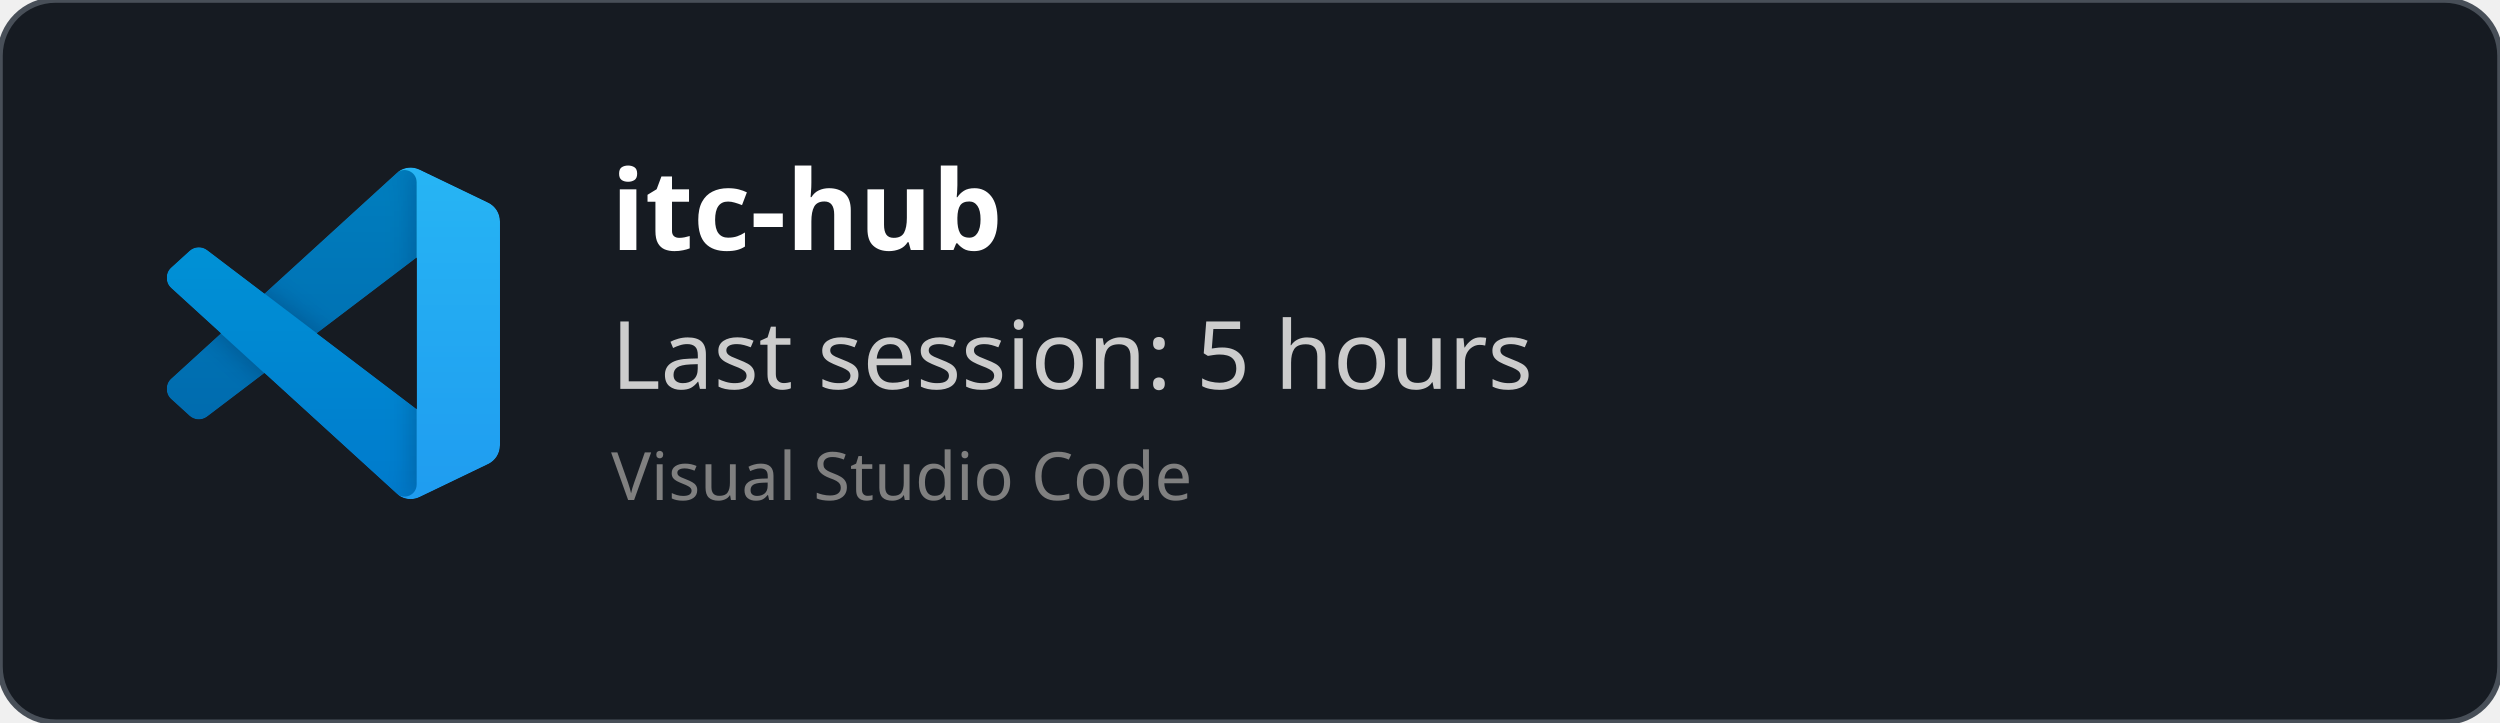
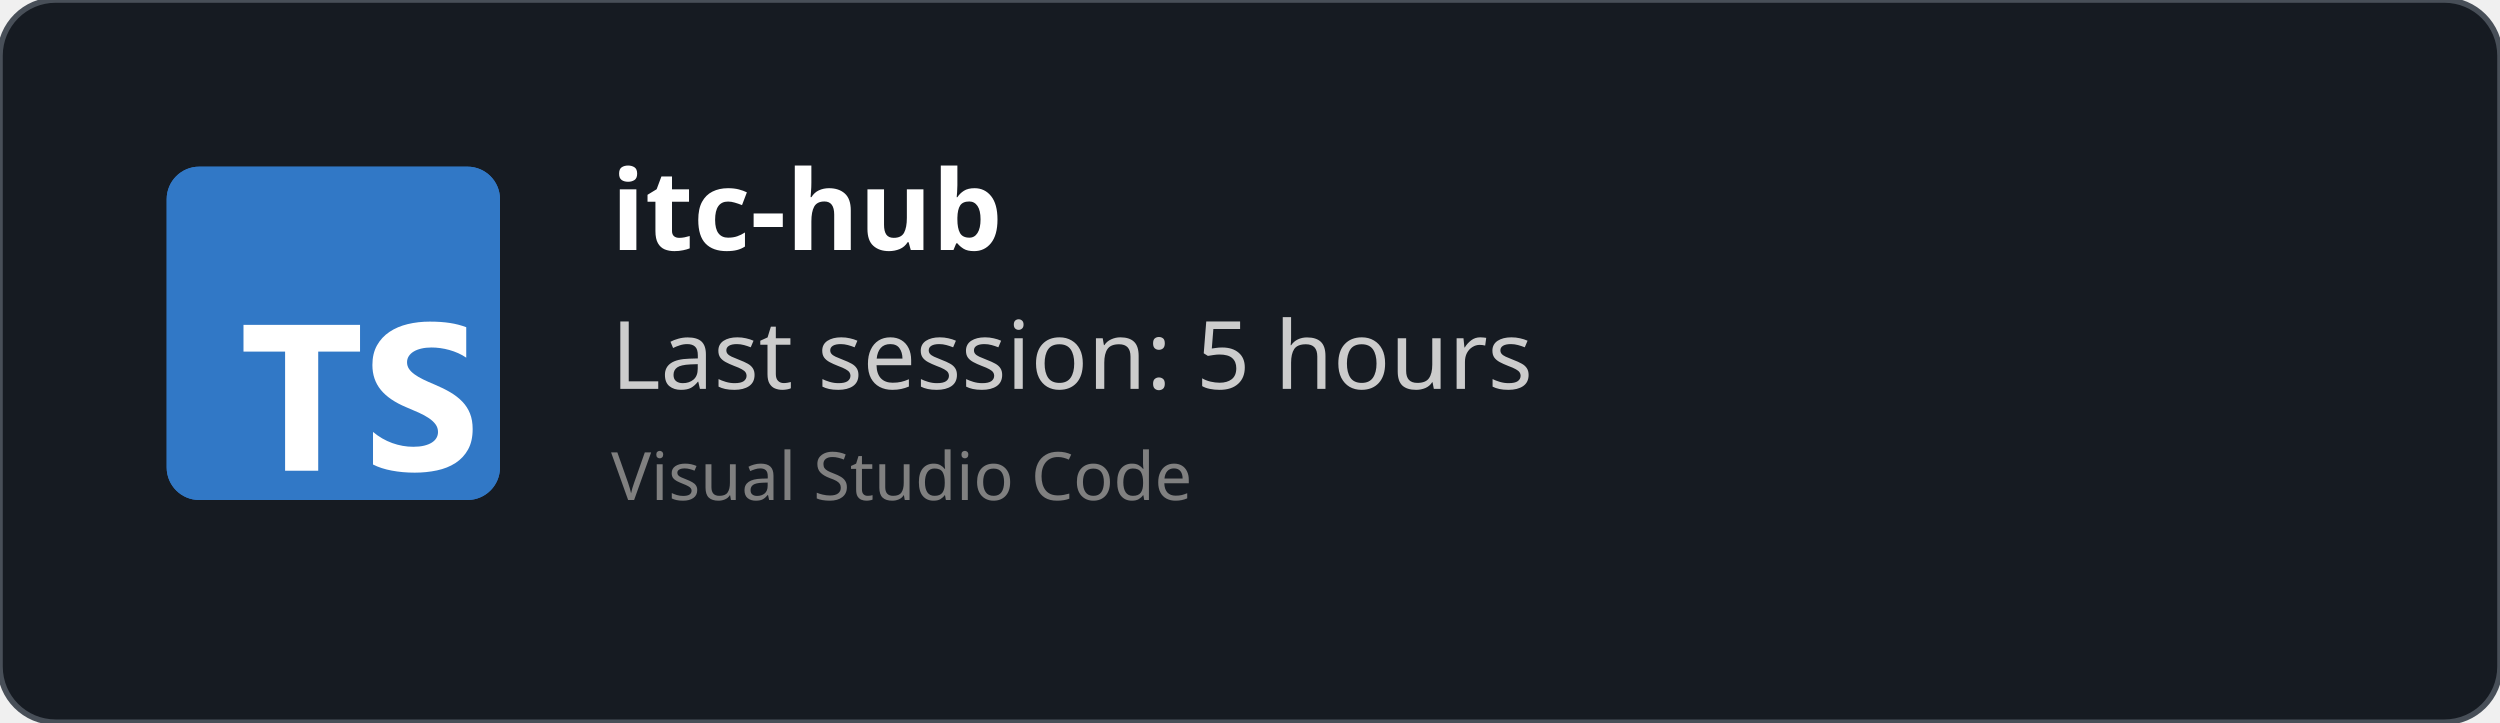
<svg xmlns="http://www.w3.org/2000/svg" width="450" height="130" viewBox="0 0 450 130" fill="none" role="img">
  <style>
    *{
        font-family: 'Segoe UI', Ubuntu, monospace
    }
    </style>
  <defs>
    <clipPath id="horizontalClip" x="20" y="20" width="500" height="200">
      <rect x="90" y="20" width="300" height="50" />
    </clipPath>
  </defs>
  <rect width="450" height="130" fill="rgba(22,27,34)" stroke="#484f58" stroke-width="1" fill-opacity="1" stroke-opacity="1" x="0" y="0" rx="10px" ry="10px">
    </rect>
-   <svg width="60" height="60" x="30" y="30" viewBox="0 0 100 100" fill="none" id="vscode">
-     <mask id="mask0" mask-type="alpha" maskUnits="userSpaceOnUse" x="0" y="0" width="100" height="100">
-       <path fill-rule="evenodd" clip-rule="evenodd" d="M70.912 99.317C72.487 99.931 74.283 99.891 75.873 99.126L96.461 89.22C98.624 88.179 100 85.989 100 83.587V16.413C100 14.011 98.624 11.822 96.461 10.781L75.873 0.874C73.786 -0.13 71.345 0.116 69.513 1.447C69.252 1.637 69.003 1.849 68.769 2.083L29.355 38.041L12.187 25.01C10.589 23.797 8.354 23.896 6.869 25.246L1.363 30.255C-0.453 31.906 -0.455 34.763 1.359 36.417L16.247 50L1.359 63.583C-0.455 65.237 -0.453 68.094 1.363 69.745L6.869 74.754C8.354 76.104 10.589 76.204 12.187 74.99L29.355 61.959L68.769 97.917C69.392 98.541 70.125 99.01 70.912 99.317ZM75.015 27.299L45.109 50L75.015 72.701V27.299Z" fill="white" />
-     </mask>
-     <g mask="url(#mask0)">
-       <path d="M96.461 10.796L75.857 0.876C73.472 -0.273 70.622 0.212 68.75 2.083L1.299 63.583C-0.516 65.237 -0.514 68.094 1.303 69.745L6.813 74.754C8.298 76.104 10.535 76.204 12.134 74.99L93.361 13.37C96.086 11.303 100 13.246 100 16.667V16.427C100 14.027 98.625 11.838 96.461 10.796Z" fill="#0065A9" />
-       <g filter="url(#filter0_d)">
-         <path d="M96.461 89.204L75.857 99.124C73.472 100.273 70.622 99.788 68.75 97.917L1.299 36.417C-0.516 34.763 -0.514 31.906 1.303 30.255L6.813 25.246C8.298 23.896 10.535 23.796 12.134 25.009L93.361 86.63C96.086 88.697 100 86.754 100 83.333V83.573C100 85.974 98.625 88.162 96.461 89.204Z" fill="#007ACC" />
-       </g>
-       <g filter="url(#filter1_d)">
-         <path d="M75.858 99.126C73.472 100.274 70.622 99.788 68.75 97.917C71.056 100.223 75 98.59 75 95.328V4.672C75 1.41 71.056 -0.223 68.75 2.083C70.622 0.211 73.472 -0.274 75.858 0.874L96.459 10.781C98.623 11.822 100 14.011 100 16.413V83.587C100 85.989 98.623 88.179 96.459 89.22L75.858 99.126Z" fill="#1F9CF0" />
-       </g>
-       <g style="mix-blend-mode:overlay" opacity="0.25">
-         <path fill-rule="evenodd" clip-rule="evenodd" d="M70.851 99.317C72.426 99.931 74.222 99.891 75.812 99.126L96.4 89.22C98.563 88.179 99.939 85.989 99.939 83.587V16.413C99.939 14.011 98.564 11.822 96.4 10.781L75.812 0.874C73.725 -0.13 71.284 0.116 69.453 1.447C69.191 1.637 68.942 1.849 68.708 2.083L29.294 38.041L12.126 25.01C10.528 23.796 8.293 23.896 6.809 25.246L1.302 30.255C-0.513 31.906 -0.515 34.763 1.298 36.417L16.186 50L1.298 63.583C-0.515 65.237 -0.513 68.094 1.302 69.745L6.809 74.754C8.293 76.104 10.528 76.204 12.126 74.99L29.294 61.959L68.708 97.917C69.332 98.54 70.064 99.01 70.851 99.317ZM74.954 27.299L45.048 50L74.954 72.701V27.299Z" fill="url(#paint0_linear)" />
-       </g>
-     </g>
-     <defs>
-       <filter id="filter0_d" x="-8.394" y="15.829" width="116.727" height="92.246" filterUnits="userSpaceOnUse" color-interpolation-filters="sRGB">
-         <feFlood flood-opacity="0" result="BackgroundImageFix" />
-         <feColorMatrix in="SourceAlpha" type="matrix" values="0 0 0 0 0 0 0 0 0 0 0 0 0 0 0 0 0 0 127 0" />
-         <feOffset />
-         <feGaussianBlur stdDeviation="4.167" />
-         <feColorMatrix type="matrix" values="0 0 0 0 0 0 0 0 0 0 0 0 0 0 0 0 0 0 0.25 0" />
-         <feBlend mode="overlay" in2="BackgroundImageFix" result="effect1_dropShadow" />
-         <feBlend mode="normal" in="SourceGraphic" in2="effect1_dropShadow" result="shape" />
-       </filter>
-       <filter id="filter1_d" x="60.417" y="-8.076" width="47.917" height="116.151" filterUnits="userSpaceOnUse" color-interpolation-filters="sRGB">
-         <feFlood flood-opacity="0" result="BackgroundImageFix" />
-         <feColorMatrix in="SourceAlpha" type="matrix" values="0 0 0 0 0 0 0 0 0 0 0 0 0 0 0 0 0 0 127 0" />
-         <feOffset />
-         <feGaussianBlur stdDeviation="4.167" />
-         <feColorMatrix type="matrix" values="0 0 0 0 0 0 0 0 0 0 0 0 0 0 0 0 0 0 0.25 0" />
-         <feBlend mode="overlay" in2="BackgroundImageFix" result="effect1_dropShadow" />
-         <feBlend mode="normal" in="SourceGraphic" in2="effect1_dropShadow" result="shape" />
-       </filter>
-       <linearGradient id="paint0_linear" x1="49.939" y1="0.258" x2="49.939" y2="99.742" gradientUnits="userSpaceOnUse">
-         <stop stop-color="white" />
-         <stop offset="1" stop-color="white" stop-opacity="0" />
-       </linearGradient>
-     </defs>
+   <svg fill="none" height="60" viewBox="0 0 512 512" width="60" x="30" y="30">
+     <rect fill="#3178c6" height="512" rx="50" width="512" />
+     <rect fill="#3178c6" height="512" rx="50" width="512" />
+     <path clip-rule="evenodd" d="m316.939 407.424v50.061c8.138 4.172 17.763 7.3 28.875 9.386s22.823 3.129 35.135 3.129c11.999 0 23.397-1.147 34.196-3.442 10.799-2.294 20.268-6.075 28.406-11.342 8.138-5.266 14.581-12.15 19.328-20.65s7.121-19.007 7.121-31.522c0-9.074-1.356-17.026-4.069-23.857s-6.625-12.906-11.738-18.225c-5.112-5.319-11.242-10.091-18.389-14.315s-15.207-8.213-24.18-11.967c-6.573-2.712-12.468-5.345-17.685-7.9-5.217-2.556-9.651-5.163-13.303-7.822-3.652-2.66-6.469-5.476-8.451-8.448-1.982-2.973-2.974-6.336-2.974-10.091 0-3.441.887-6.544 2.661-9.308s4.278-5.136 7.512-7.118c3.235-1.981 7.199-3.52 11.894-4.615 4.696-1.095 9.912-1.642 15.651-1.642 4.173 0 8.581.313 13.224.938 4.643.626 9.312 1.591 14.008 2.894 4.695 1.304 9.259 2.947 13.694 4.928 4.434 1.982 8.529 4.276 12.285 6.884v-46.776c-7.616-2.92-15.937-5.084-24.962-6.492s-19.381-2.112-31.066-2.112c-11.895 0-23.163 1.278-33.805 3.833s-20.006 6.544-28.093 11.967c-8.086 5.424-14.476 12.333-19.171 20.729-4.695 8.395-7.043 18.433-7.043 30.114 0 14.914 4.304 27.638 12.912 38.172 8.607 10.533 21.675 19.45 39.204 26.751 6.886 2.816 13.303 5.579 19.25 8.291s11.086 5.528 15.415 8.448c4.33 2.92 7.747 6.101 10.252 9.543 2.504 3.441 3.756 7.352 3.756 11.733 0 3.233-.783 6.231-2.348 8.995s-3.939 5.162-7.121 7.196-7.147 3.624-11.894 4.771c-4.748 1.148-10.303 1.721-16.668 1.721-10.851 0-21.597-1.903-32.24-5.71-10.642-3.806-20.502-9.516-29.579-17.13zm-84.159-123.342h64.22v-41.082h-179v41.082h63.906v182.918h50.874z" fill="#fff" fill-rule="evenodd" />
  </svg>
  <text x="110" y="45" font-size="20" clip-path="url(#horizontalClip)" font-weight="bold" font-family="Ubuntu" fill="white">
    itc-hub
    </text>
  <text x="110" y="70" font-size="17px" font-family="Ubuntu" fill="#ccc">
    Last session: 5 hours
    </text>
  <text x="110" y="90" font-size="12px" font-family="Ubuntu" fill="grey">
    Visual Studio Code
    </text>
</svg>
